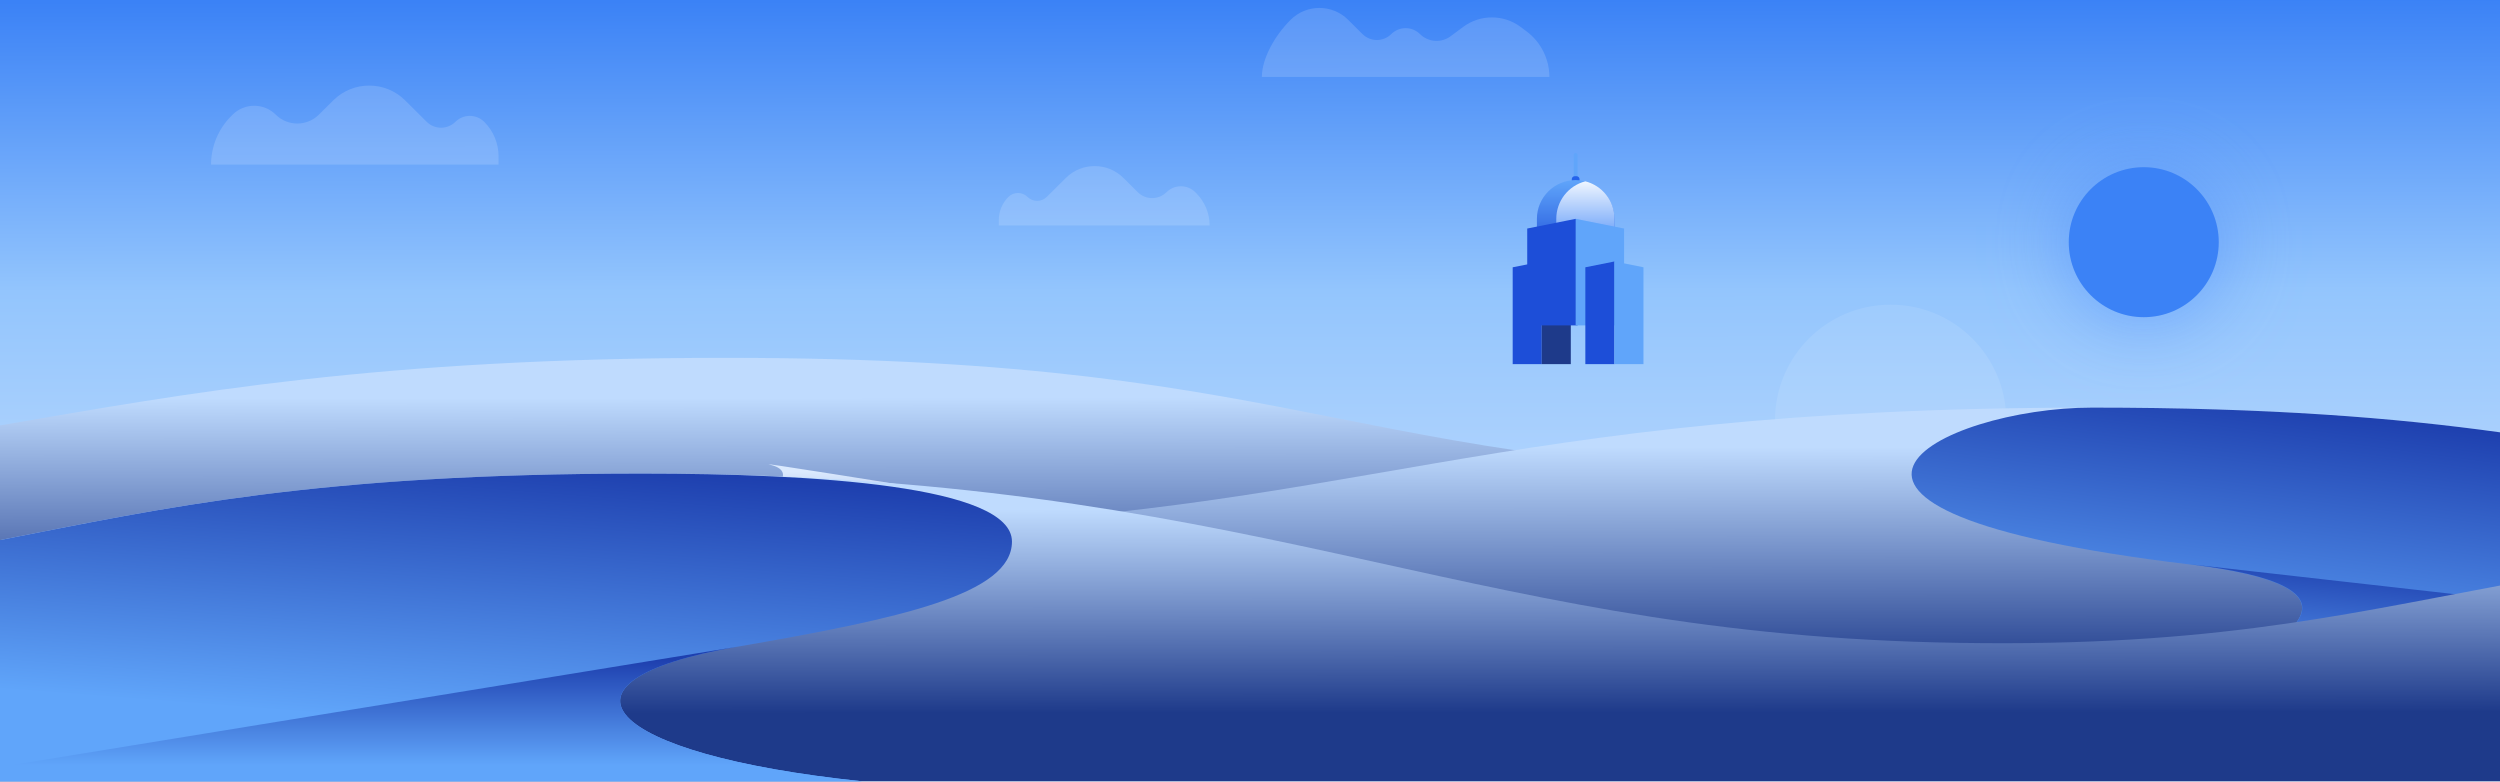
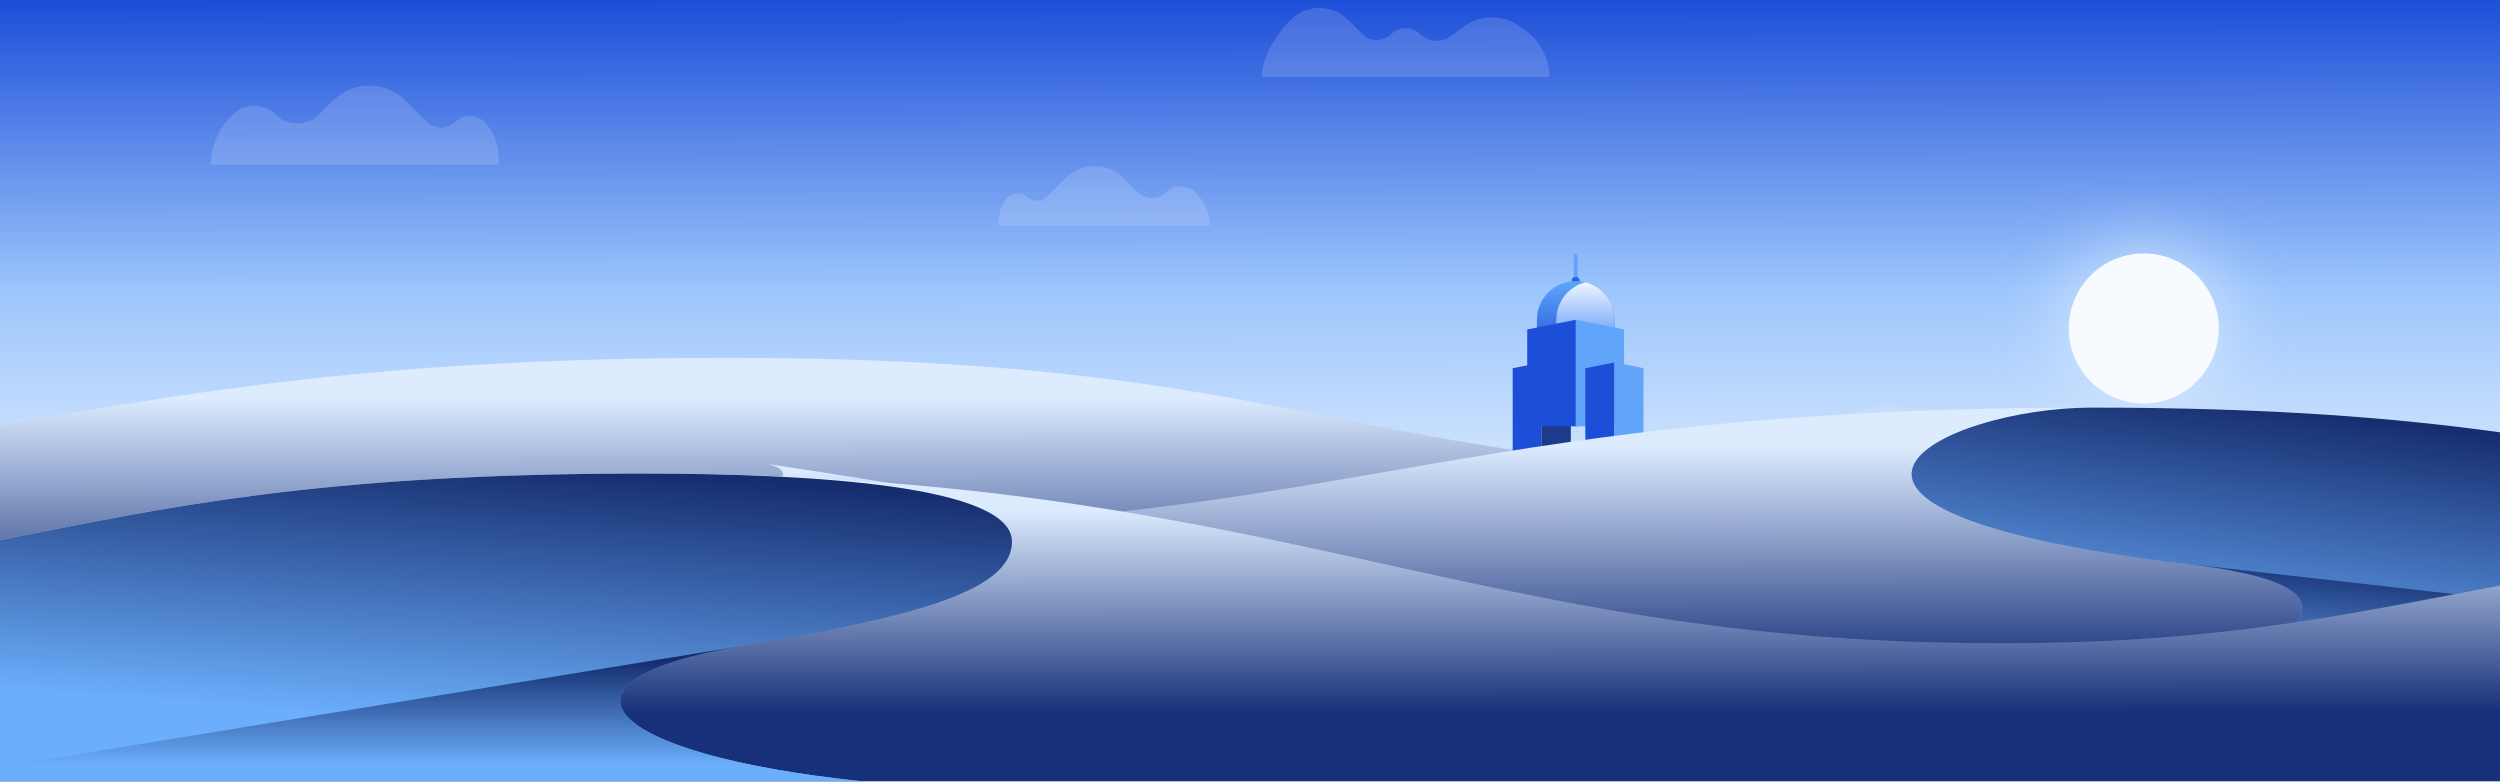
<svg xmlns="http://www.w3.org/2000/svg" xmlns:xlink="http://www.w3.org/1999/xlink" viewBox="0 0 1600 500">
  <defs>
    <linearGradient id="a" x1="50.31%" x2="50%" y1="74.74%" y2="0%">
-       <stop offset="0%" stop-color="#BFDBFE" />
-       <stop offset="50.28%" stop-color="#93C5FD" />
-       <stop offset="100%" stop-color="#3B82F6" />
+       <stop offset="0%" stop-color="#F2F8FF" />
+       <stop offset="50.28%" stop-color="#9DC6FC" />
+       <stop offset="100%" stop-color="#1D4ED8" />
    </linearGradient>
    <linearGradient id="b" x1="50%" x2="50%" y1="0%" y2="100%">
      <stop offset="0%" stop-color="#60A5FA" />
      <stop offset="100%" stop-color="#1D4ED8" />
    </linearGradient>
    <linearGradient id="c" x1="50%" x2="50%" y1="0%" y2="100%">
      <stop offset="0%" stop-color="#EFF6FF" />
      <stop offset="100%" stop-color="#3B82F6" />
    </linearGradient>
    <circle id="e" cx="622" cy="663" r="60" />
    <filter id="d" width="260%" height="260%" x="-80%" y="-80%" filterUnits="objectBoundingBox">
      <feOffset in="SourceAlpha" result="shadowOffsetOuter1" />
      <feGaussianBlur in="shadowOffsetOuter1" result="shadowBlurOuter1" stdDeviation="32" />
-       <feColorMatrix in="shadowBlurOuter1" values="0 0 0 0 0.376 0 0 0 0 0.608 0 0 0 0 0.98 0 0 0 0.9 0" />
+       <feColorMatrix in="shadowBlurOuter1" values="0 0 0 0 0.85 0 0 0 0 0.92 0 0 0 0 1 0 0 0 0.95 0" />
    </filter>
    <linearGradient id="f" x1="49.87%" x2="49.87%" y1="3.62%" y2="77.75%">
      <stop offset="0%" stop-color="#DBEAFE" />
      <stop offset="100%" stop-color="#1E40AF" />
    </linearGradient>
    <linearGradient id="g" x1="100%" x2="72.45%" y1="0%" y2="85.2%">
      <stop offset="0%" stop-color="#172554" />
      <stop offset="100%" stop-color="#2563EB" />
    </linearGradient>
    <linearGradient id="h" x1="49.48%" x2="49.87%" y1="11.66%" y2="77.75%">
-       <stop offset="0%" stop-color="#BFDBFE" />
-       <stop offset="100%" stop-color="#1E3A8A" />
+       <stop offset="0%" stop-color="#DCEBFE" />
+       <stop offset="100%" stop-color="#16307A" />
    </linearGradient>
    <linearGradient id="i" x1="91.59%" x2="70.98%" y1="5.89%" y2="88%">
-       <stop offset="0%" stop-color="#1E40AF" />
-       <stop offset="100%" stop-color="#60A5FA" />
+       <stop offset="0%" stop-color="#152C6E" />
+       <stop offset="100%" stop-color="#6BAEFB" />
    </linearGradient>
    <linearGradient id="j" x1="70.98%" x2="70.98%" y1="9.88%" y2="88%">
-       <stop offset="0%" stop-color="#1E40AF" />
-       <stop offset="100%" stop-color="#60A5FA" />
+       <stop offset="0%" stop-color="#152C6E" />
+       <stop offset="100%" stop-color="#6BAEFB" />
    </linearGradient>
  </defs>
  <g fill="none" fill-rule="evenodd">
    <rect width="1600" height="500" fill="url(#a)" />
    <g transform="translate(90 -191.8) scale(0.92)">
      <g fill="#FFFFFF" opacity=".15" transform="translate(49 214)">
        <path d="M554.67 131.48a9.46 9.46 0 0 1 13.33 0 9.46 9.46 0 0 0 13.33 0l13.33-13.24a28.39 28.39 0 0 1 40 0l10 9.93a14.2 14.2 0 0 0 20 0 14.2 14.2 0 0 1 20 0l.6.6a31.8 31.8 0 0 1 9.4 22.56H548v-3.84c0-6.01 2.4-11.78 6.67-16.01zM751 8.25c11.07-11 28.93-11 40 0l10 9.94a14.19 14.19 0 0 0 20 0 14.19 14.19 0 0 1 20 0 16.36 16.36 0 0 0 21.3 1.5l8.7-6.47a33.47 33.47 0 0 1 40 0l4.06 3.03A39.6 39.6 0 0 1 931 48H731c0-12.72 8.93-28.75 20-39.75zM14.1 75.14l.9-.9a21.29 21.29 0 0 1 30 0 21.29 21.29 0 0 0 30 0l10-9.93a35.48 35.48 0 0 1 50 0l15 14.9a14.2 14.2 0 0 0 20 0 14.2 14.2 0 0 1 20 0c6.4 6.35 10 15 10 24.02V109H0c0-12.71 5.07-24.9 14.1-33.86z" />
      </g>
    </g>
-     <g transform="translate(874.4 -375.4) scale(0.8)">
+     <g transform="translate(874.4 -320.2) scale(0.8)">
      <use fill="black" filter="url(#d)" xlink:href="#e" />
-       <use fill="#3B82F6" xlink:href="#e" />
+       <use fill="#F7FBFF" xlink:href="#e" />
    </g>
    <g transform="translate(0 -132.1) scale(1.5625 0.6173)">
      <g transform="translate(0 255)">
        <path fill="url(#h)" d="M1024 685H0V400.08C77.3 366.4 155.26 330 297.4 330c250 0 250.76 125.25 500 125 84.03-.08 160.02-18.2 226.6-40.93V685z" />
      </g>
    </g>
-     <g transform="translate(837.3 -162.5) scale(0.62)">
+     <g transform="translate(837.3 -97.9) scale(0.62)">
      <g transform="translate(211 420)">
        <path fill="#60A5FA" d="M65 0a2 2 0 0 1 2 2v23h-4V2c0-1.1.9-2 2-2z" />
        <path fill="#2563EB" d="M64 24h2a3 3 0 0 1 3 3v2h-8v-2a3 3 0 0 1 3-3z" />
        <path fill="url(#b)" d="M65 108h40V68a40 40 0 1 0-80 0v40h40z" />
        <polygon fill="#1D4ED8" points="0 118 30 112 30 218 0 218" />
        <polygon fill="#1E3A8A" points="60 118 30 112 30 218 60 218" />
        <path fill="url(#c)" d="M45 107V68a40.02 40.02 0 0 1 30.03-38.75C92.27 33.65 105 49.11 105 67.5V107H45z" />
        <polygon fill="#1D4ED8" points="15 78 65 68 67 70 67 178 15 178" />
        <polygon fill="#60A5FA" points="115 78 65 68 65 70 65 178 115 178" />
        <polygon fill="#1D4ED8" points="75 118 105 112 105 218 75 218" />
        <polygon fill="#60A5FA" points="135 118 105 112 105 218 135 218" />
      </g>
    </g>
    <g transform="translate(0 -132.1) scale(1.5625 0.6173)">
      <g transform="translate(146 245)">
        <path fill="url(#f)" d="M169.12 450.57C192.22 464.04 143.85 532.52 24 656h649C328.94 514.3 160.98 445.83 169.12 450.57z" />
        <path fill="url(#g)" d="M178.5 538.5C137.83 567.17 199.67 606.33 364 656H0l178.5-117.5z" />
      </g>
    </g>
-     <circle cx="1210" cy="269" r="74" fill="#FFFFFF" opacity=".09" />
+     <circle cx="1210" cy="334" r="74" fill="#FFFFFF" opacity=".09" />
    <g transform="translate(0 -132.1) scale(1.5625 0.6173)">
      <g transform="translate(0 636)">
        <path fill="url(#h)" d="M1024 356H0V185.82c137.51-15.4 203.1-50.49 356.67-60.1C555.24 113.3 606.71.59 856.74.59 929.52.58 981.18 11.2 1024 26.26V356z" />
        <path fill="url(#i)" d="M1024 26.21V326H856.91c99.31-86.5 112.63-140.75 39.97-162.78C710.24 106.64 795.12.58 856.9.58c72.7 0 124.3 10.6 167.09 25.63z" />
        <path fill="url(#i)" d="M1024 199.32V326H857c99.31-86.6 112.63-140.94 39.97-163L1024 199.32z" />
      </g>
    </g>
-     <circle cx="430" cy="379" r="52" fill="#FFFFFF" opacity=".08" />
+     <circle cx="430" cy="424" r="52" fill="#FFFFFF" opacity=".08" />
    <g transform="translate(0 -132.1) scale(1.5625 0.6173)">
      <g transform="translate(0 705)">
        <path fill="url(#h)" d="M0 319V68.93C67.12 35.69 129.55 0 263 0c250 0 331.46 162.6 530 175 107.42 6.71 163-26.77 231-58.92V319H0z" />
        <path fill="url(#i)" d="M353.02 319H0V68.93C67.12 35.69 129.55 0 263 0c71.14 0 151.5 12.76 151.5 70.5 0 54.5-45.5 79.72-112.5 109-82.26 35.95-54.57 111.68 51.02 139.5z" />
        <path fill="url(#j)" d="M353.02 319H0v-14.8l302-124.7c-82.26 35.95-54.57 111.68 51.02 139.5z" />
      </g>
    </g>
  </g>
</svg>
